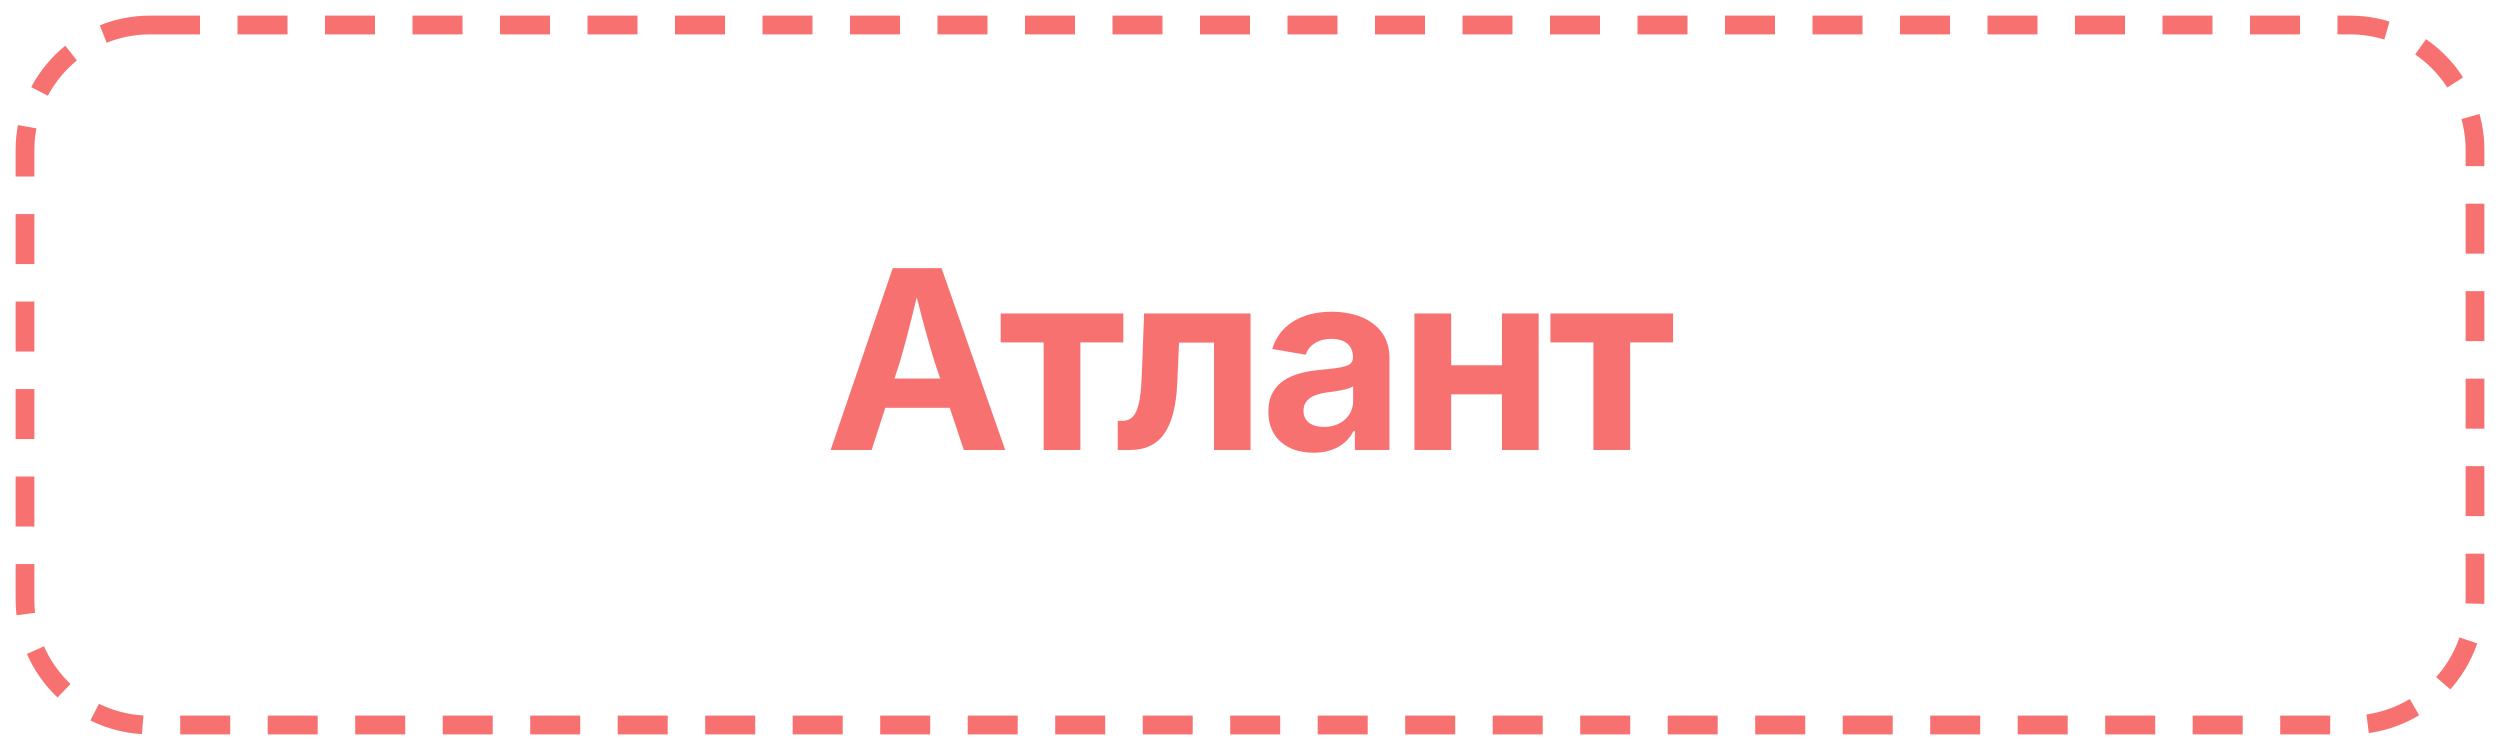
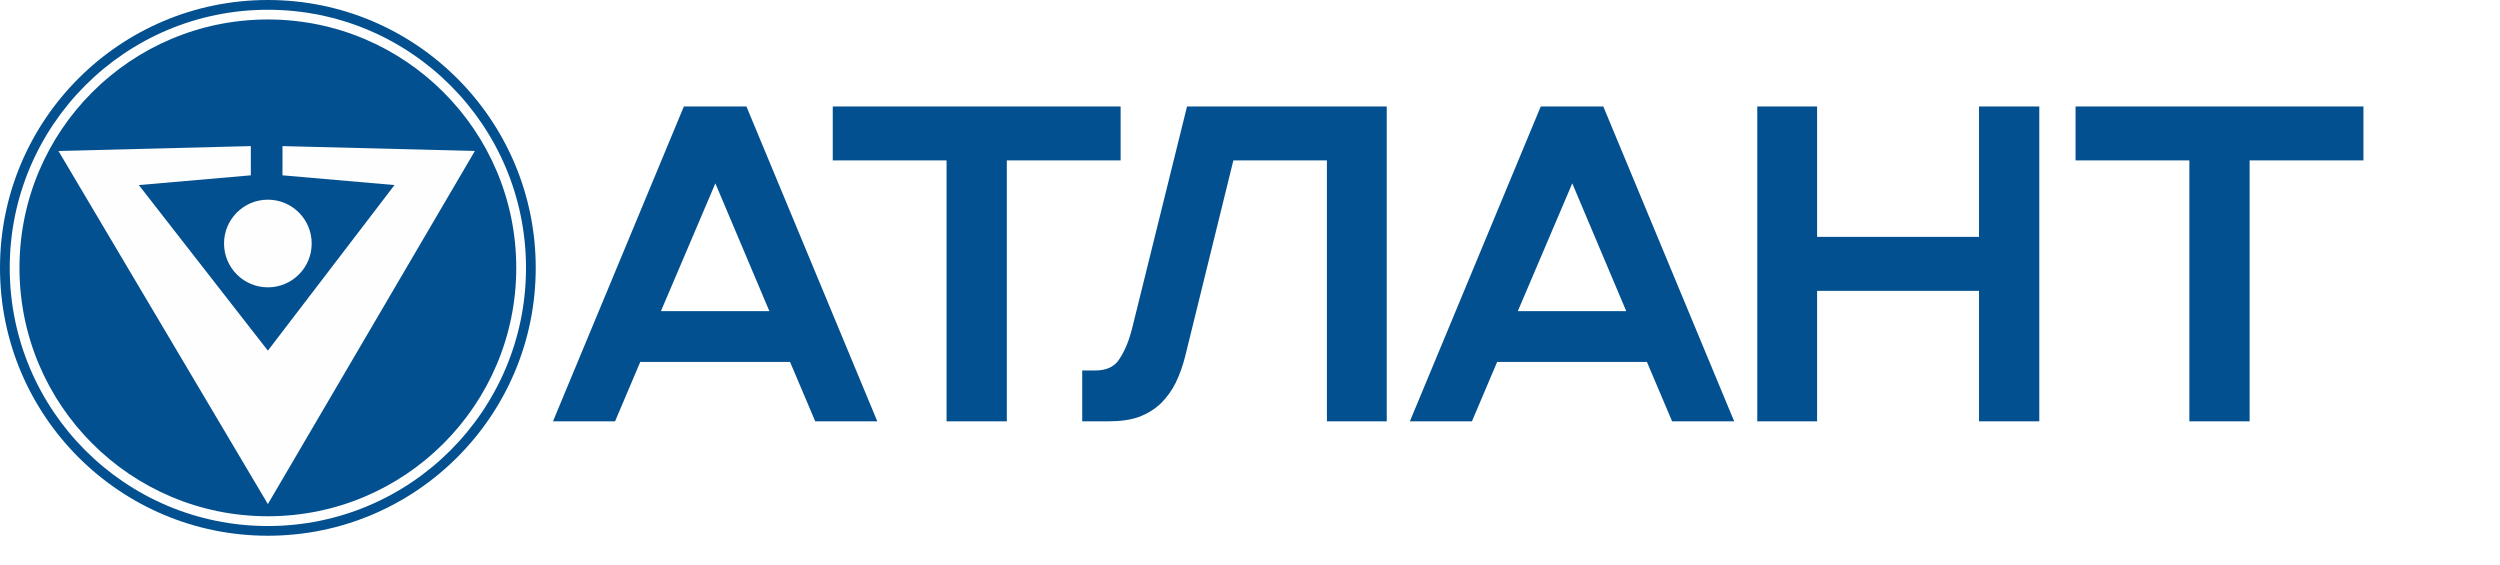
- <svg xmlns="http://www.w3.org/2000/svg" viewBox="0 0 200 60" width="200" height="60">
-   <rect x="2" y="2" width="196" height="56" rx="10" fill="none" stroke="#f87171" stroke-width="1.5" stroke-dasharray="4 3" />
-   <text x="100" y="36" font-family="-apple-system, sans-serif" font-weight="700" font-size="20" fill="#f87171" text-anchor="middle" letter-spacing="-0.5">Атлант</text>
+ <svg xmlns="http://www.w3.org/2000/svg" width="177" height="40" viewBox="0 0 177 40" fill="none">
+   <path d="M55.935 25.625L45.33 25.625L43.547 29.828H39.152L48.419 7.537L52.846 7.537L62.112 29.828H57.718L55.935 25.625ZM54.47 22.026L50.648 12.982L46.795 22.026L54.47 22.026ZM67.016 11.358H58.959V7.537L79.34 7.537V11.358L71.283 11.358V29.828H67.016V11.358ZM76.622 26.23H77.546C78.352 26.23 78.925 25.954 79.265 25.402C79.626 24.85 79.913 24.17 80.125 23.364L84.042 7.537L98.181 7.537V29.828H93.946V11.358H87.322L83.915 25.211C83.745 25.89 83.522 26.516 83.246 27.089C82.97 27.641 82.619 28.13 82.195 28.554C81.77 28.958 81.261 29.276 80.666 29.51C80.072 29.722 79.361 29.828 78.533 29.828H76.622V26.23ZM116.602 25.625L105.998 25.625L104.214 29.828H99.82L109.086 7.537H113.513L122.78 29.828H118.385L116.602 25.625ZM115.137 22.026L111.316 12.982L107.462 22.026L115.137 22.026ZM124.415 7.537H128.65V16.772L140.114 16.772V7.537H144.382V29.828L140.114 29.828V20.593L128.65 20.593V29.828H124.415V7.537ZM155.007 11.358H146.95V7.537L167.331 7.537V11.358H159.274V29.828H155.007V11.358Z" fill="#035090" />
+   <circle cx="18.965" cy="18.965" r="18.965" fill="#035090" />
+   <circle cx="18.965" cy="18.967" r="18.276" fill="#FEFEFE" />
+   <circle cx="18.965" cy="18.965" r="17.586" fill="#035090" />
+   <path d="M33.621 10.689L18.965 35.689L4.138 10.689L17.759 10.344V12.413L9.828 13.102L18.965 24.826L27.931 13.102L20 12.413V10.344L33.621 10.689Z" fill="#FEFEFE" />
+   <circle cx="18.965" cy="17.24" r="3.103" fill="#FEFEFE" />
</svg>
